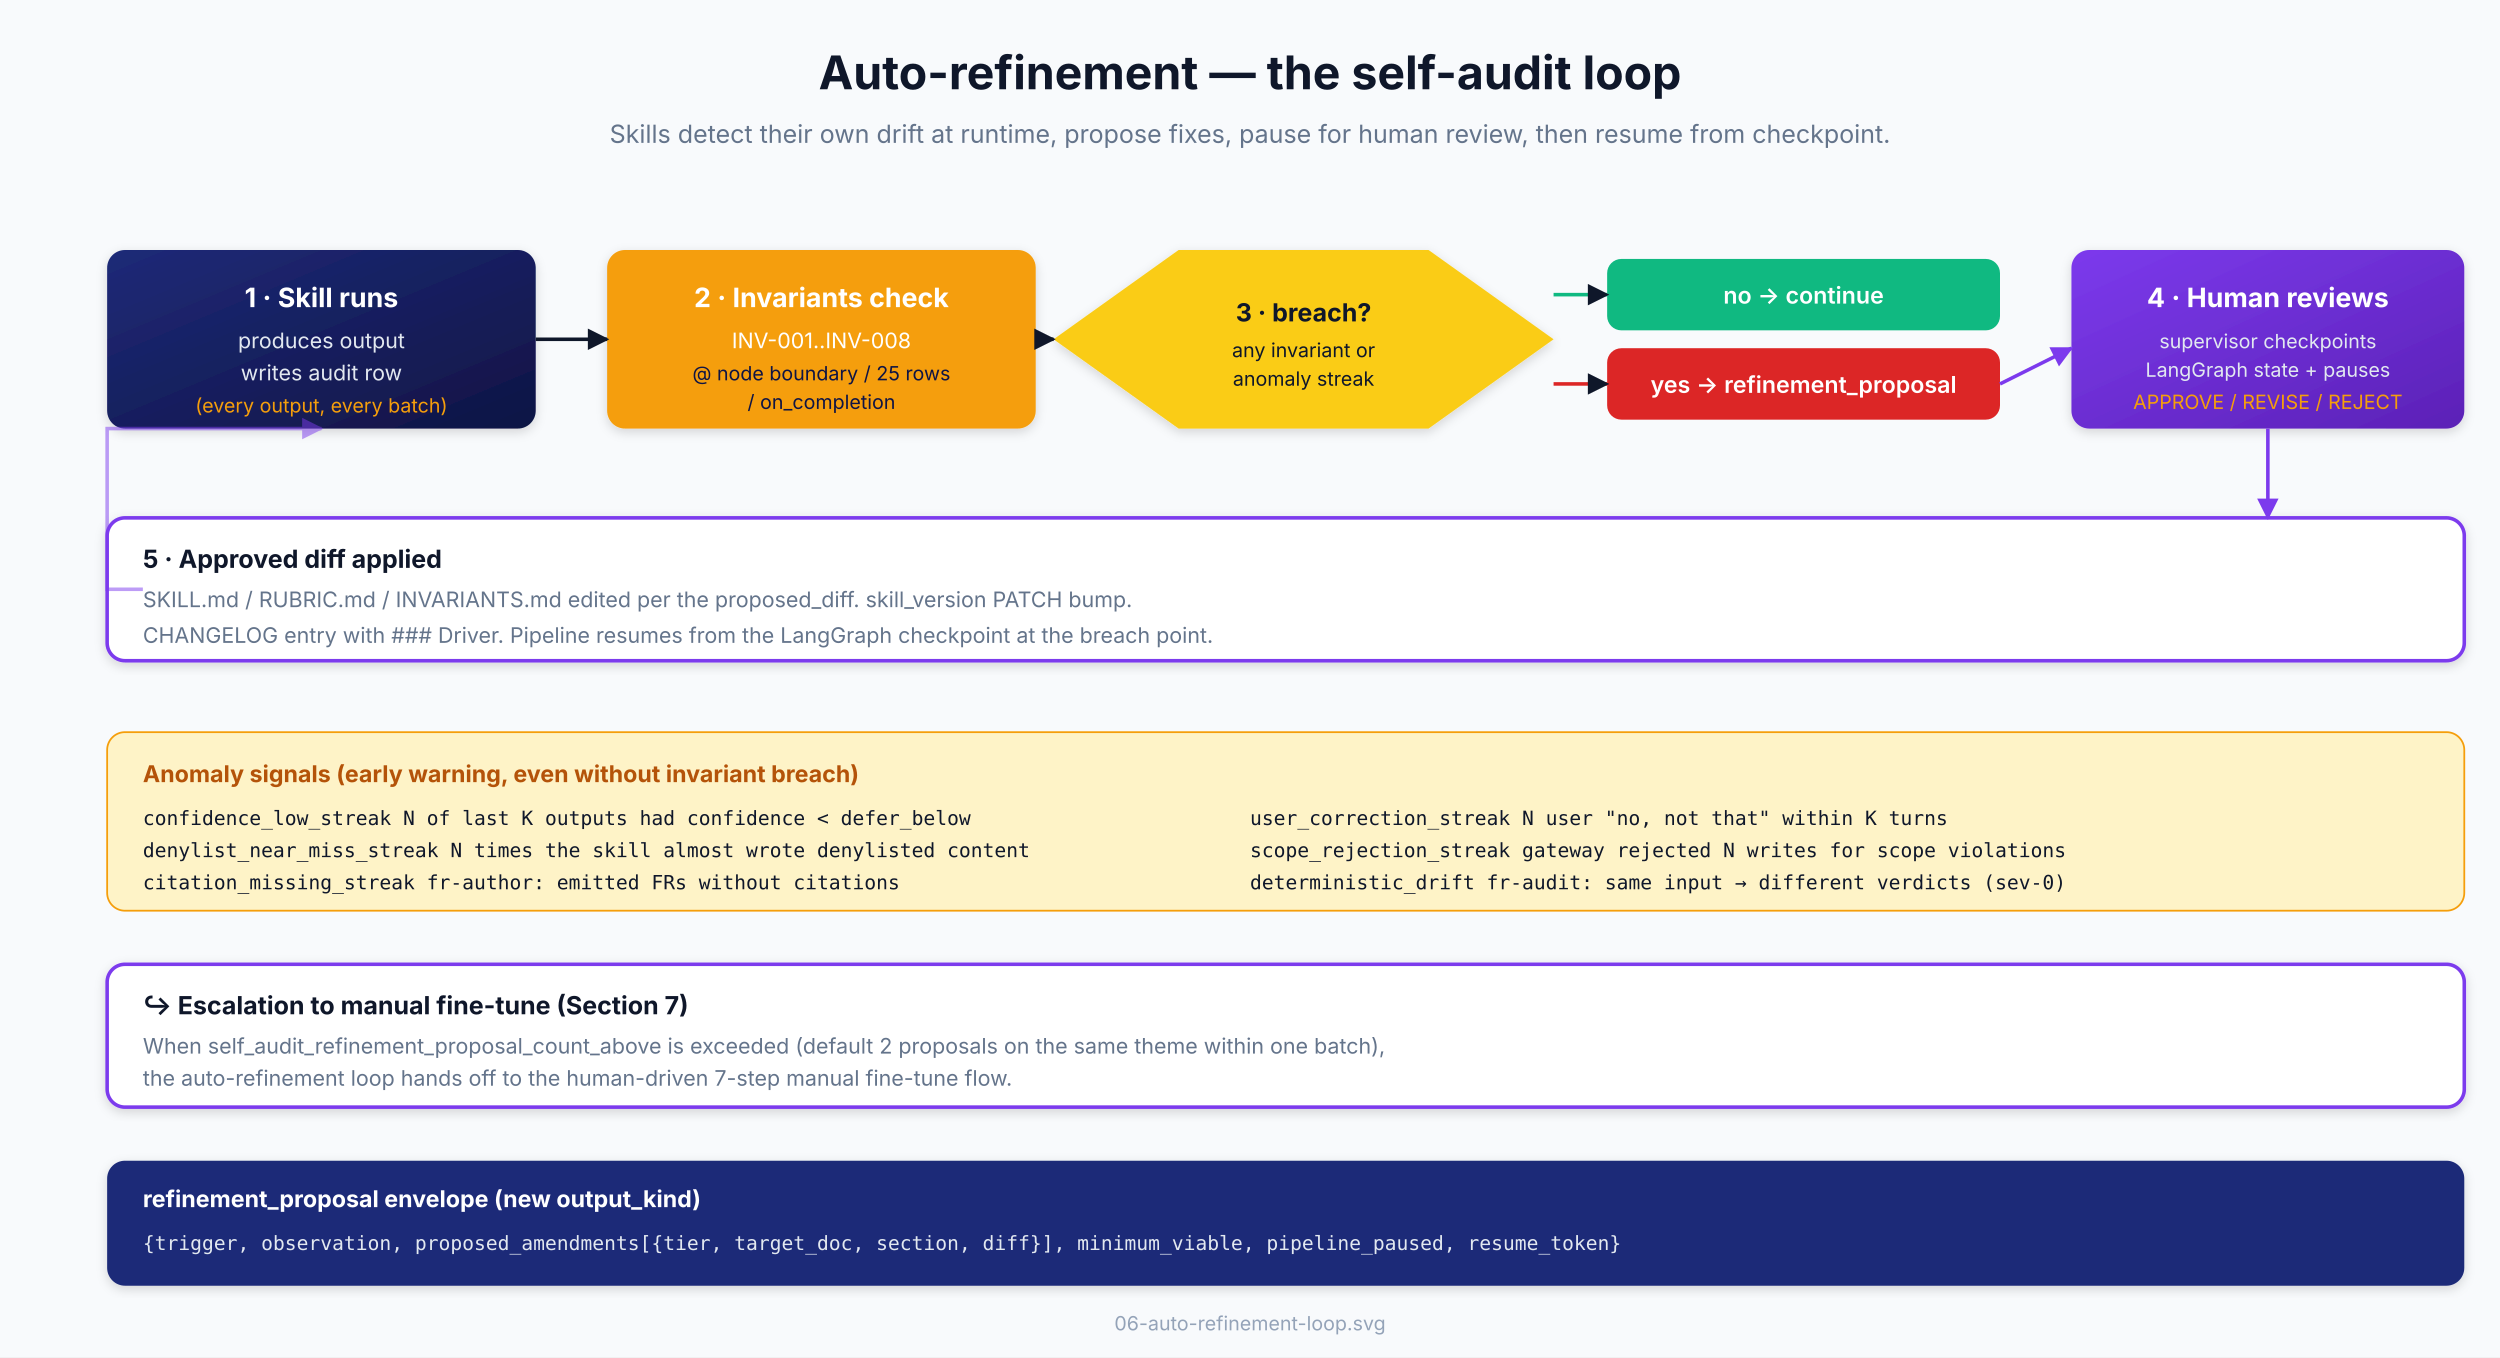
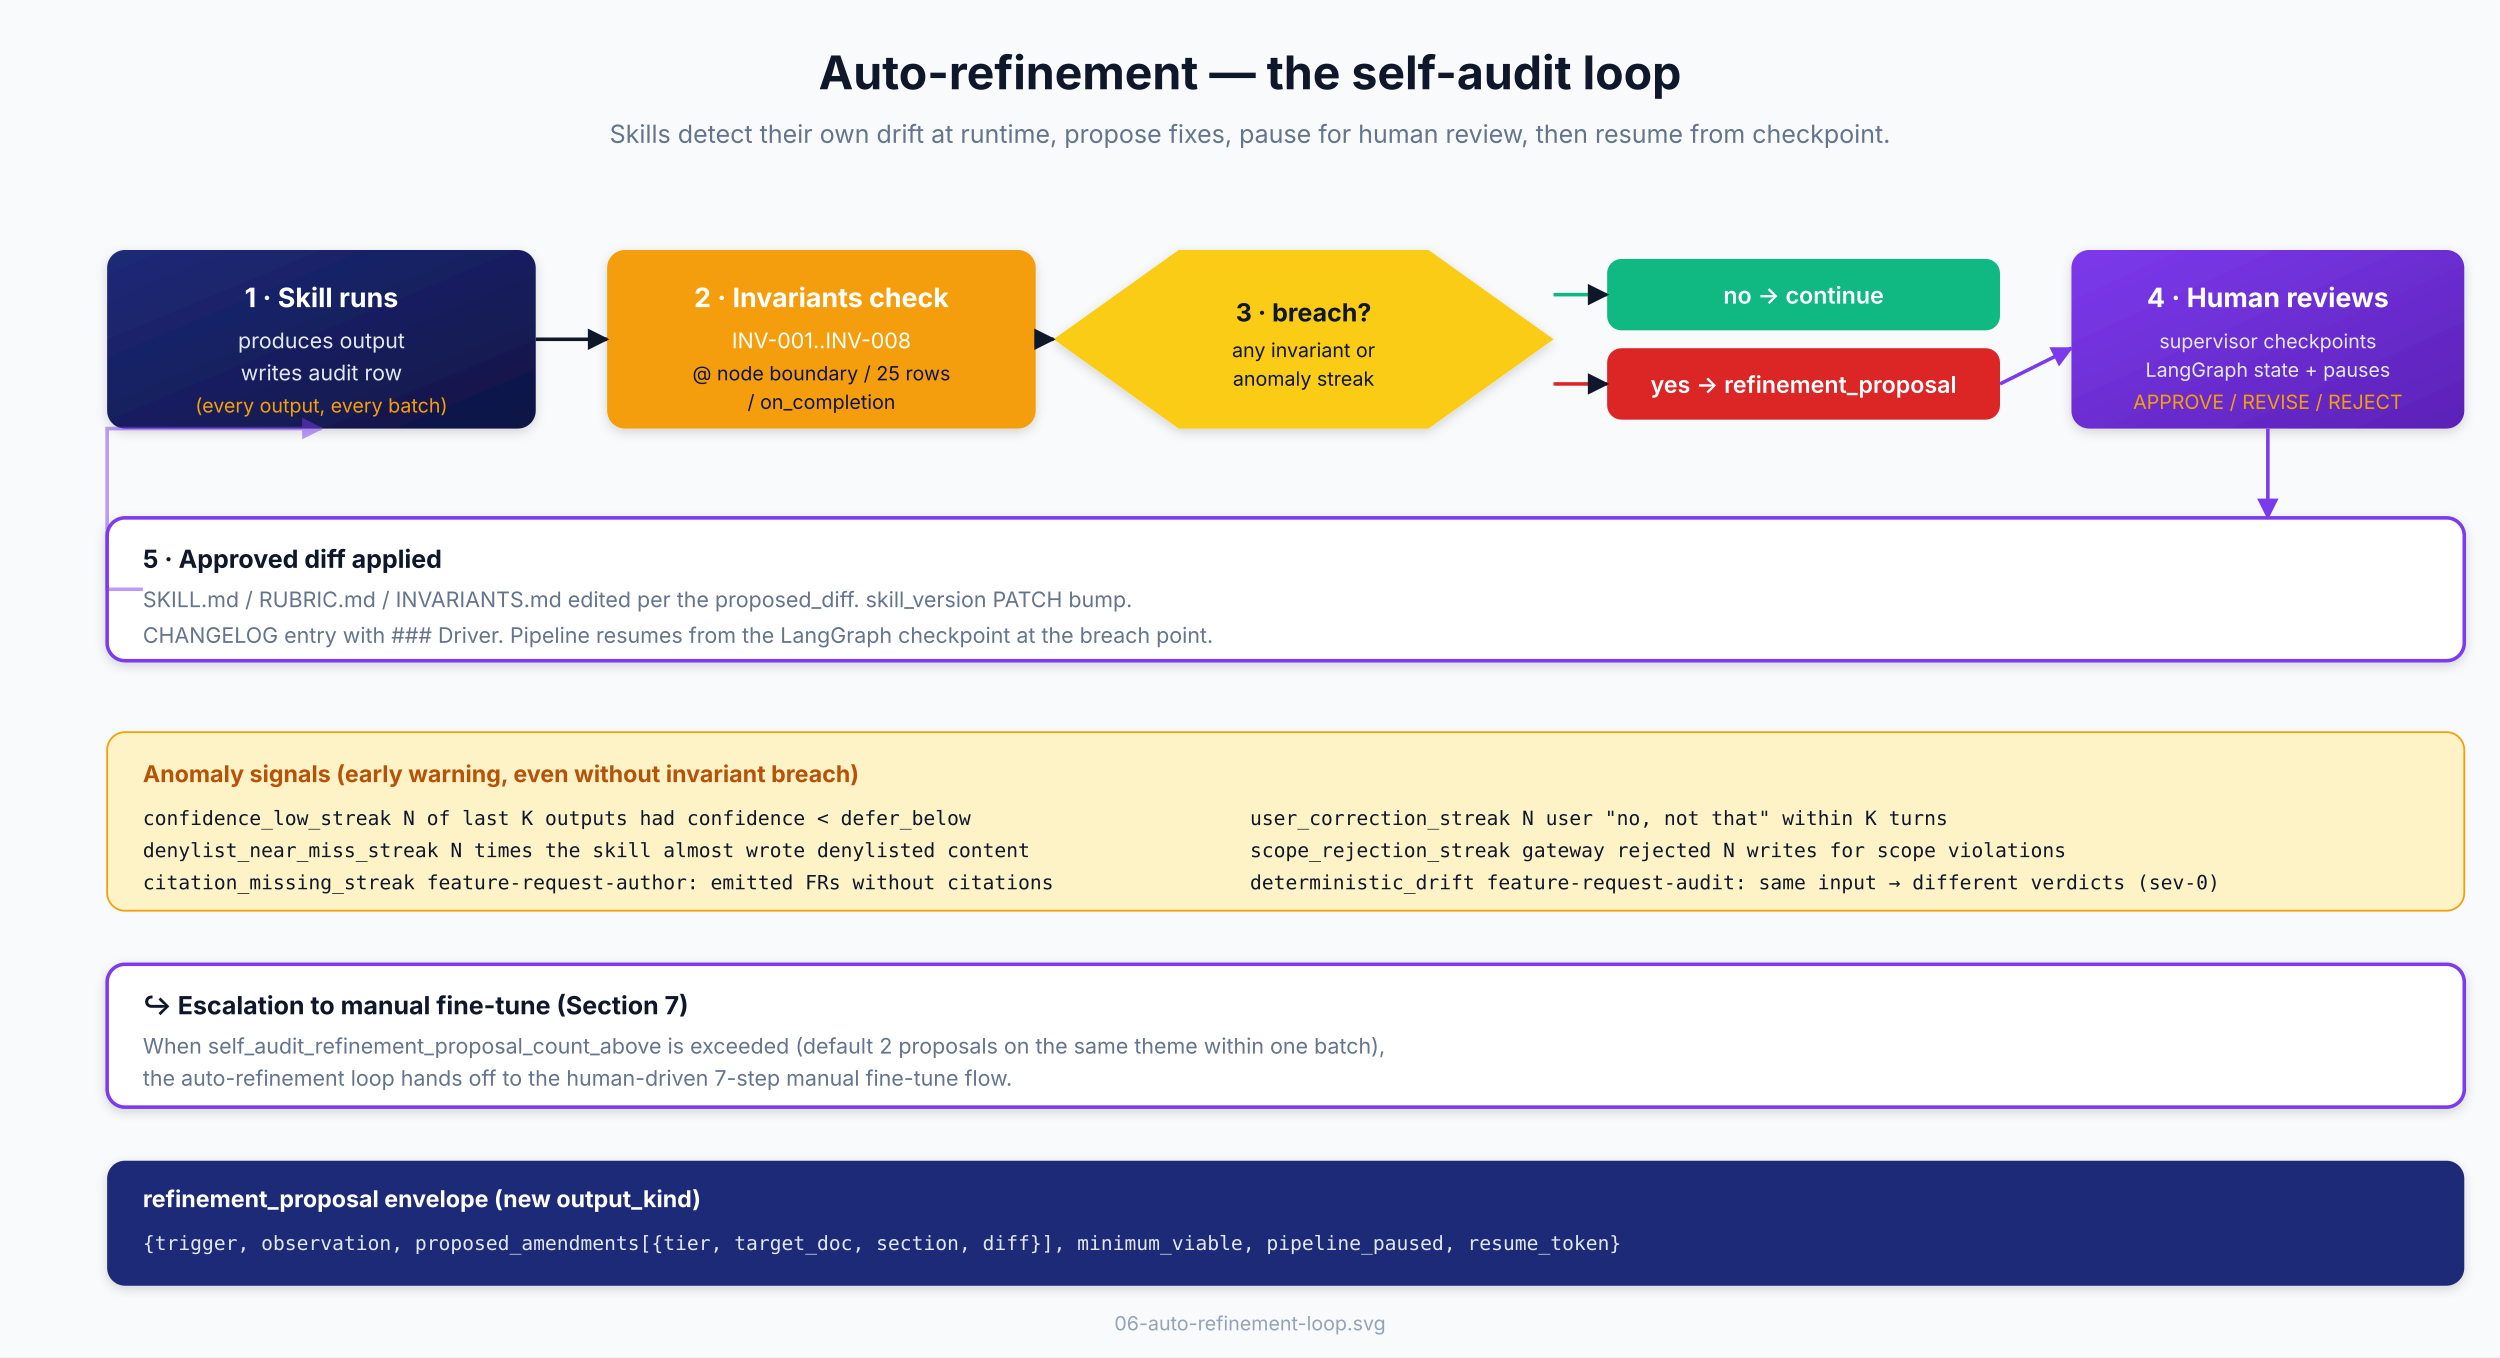
<svg xmlns="http://www.w3.org/2000/svg" viewBox="0 0 1400 760" font-family="Inter, system-ui, sans-serif">
  <defs>
    <linearGradient id="prim" x1="0" y1="0" x2="1" y2="1">
      <stop offset="0%" stop-color="#1E2A78" />
      <stop offset="100%" stop-color="#0F1444" />
    </linearGradient>
    <linearGradient id="hum" x1="0" y1="0" x2="1" y2="1">
      <stop offset="0%" stop-color="#7C3AED" />
      <stop offset="100%" stop-color="#5B21B6" />
    </linearGradient>
    <marker id="arr" viewBox="0 0 10 10" refX="9" refY="5" markerWidth="6" markerHeight="6" orient="auto">
      <path d="M 0 0 L 10 5 L 0 10 z" fill="#0F172A" />
    </marker>
    <marker id="arrh" viewBox="0 0 10 10" refX="9" refY="5" markerWidth="6" markerHeight="6" orient="auto">
      <path d="M 0 0 L 10 5 L 0 10 z" fill="#7C3AED" />
    </marker>
    <filter id="sh">
      <feDropShadow dx="0" dy="2" stdDeviation="3" flood-opacity="0.15" />
    </filter>
  </defs>
  <rect width="1400" height="760" fill="#F8FAFC" />
  <text x="700" y="50" font-size="26" font-weight="700" fill="#0F172A" text-anchor="middle">Auto-refinement — the self-audit loop</text>
  <text x="700" y="80" font-size="14" fill="#64748B" text-anchor="middle">Skills detect their own drift at runtime, propose fixes, pause for human review, then resume from checkpoint.</text>
  <rect x="60" y="140" width="240" height="100" rx="10" fill="url(#prim)" filter="url(#sh)" />
  <text x="180" y="172" font-size="15" font-weight="700" fill="#fff" text-anchor="middle">1 · Skill runs</text>
  <text x="180" y="195" font-size="12" fill="#E2E8F0" text-anchor="middle">produces output</text>
  <text x="180" y="213" font-size="12" fill="#E2E8F0" text-anchor="middle">writes audit row</text>
  <text x="180" y="231" font-size="11" fill="#F59E0B" text-anchor="middle">(every output, every batch)</text>
  <rect x="340" y="140" width="240" height="100" rx="10" fill="#F59E0B" filter="url(#sh)" />
  <text x="460" y="172" font-size="15" font-weight="700" fill="#fff" text-anchor="middle">2 · Invariants check</text>
  <text x="460" y="195" font-size="12" fill="#fff" text-anchor="middle">INV-001..INV-008</text>
  <text x="460" y="213" font-size="11" fill="#0F1444" text-anchor="middle">@ node boundary / 25 rows</text>
  <text x="460" y="229" font-size="11" fill="#0F1444" text-anchor="middle">/ on_completion</text>
  <polygon points="660,140 800,140 870,190 800,240 660,240 590,190" fill="#FACC15" filter="url(#sh)" />
  <text x="730" y="180" font-size="14" font-weight="700" fill="#0F172A" text-anchor="middle">3 · breach?</text>
  <text x="730" y="200" font-size="11" fill="#0F172A" text-anchor="middle">any invariant or</text>
  <text x="730" y="216" font-size="11" fill="#0F172A" text-anchor="middle">anomaly streak</text>
  <rect x="900" y="145" width="220" height="40" rx="8" fill="#10B981" />
  <text x="1010" y="170" font-size="13" font-weight="600" fill="#fff" text-anchor="middle">no → continue</text>
  <rect x="900" y="195" width="220" height="40" rx="8" fill="#DC2626" />
  <text x="1010" y="220" font-size="13" font-weight="600" fill="#fff" text-anchor="middle">yes → refinement_proposal</text>
  <rect x="1160" y="140" width="220" height="100" rx="10" fill="url(#hum)" filter="url(#sh)" />
  <text x="1270" y="172" font-size="15" font-weight="700" fill="#fff" text-anchor="middle">4 · Human reviews</text>
  <text x="1270" y="195" font-size="11" fill="#E2E8F0" text-anchor="middle">supervisor checkpoints</text>
  <text x="1270" y="211" font-size="11" fill="#E2E8F0" text-anchor="middle">LangGraph state + pauses</text>
  <text x="1270" y="229" font-size="11" fill="#F59E0B" text-anchor="middle">APPROVE / REVISE / REJECT</text>
  <path d="M 300 190 L 340 190" stroke="#0F172A" stroke-width="2" fill="none" marker-end="url(#arr)" />
  <path d="M 580 190 L 590 190" stroke="#0F172A" stroke-width="2" fill="none" marker-end="url(#arr)" />
  <path d="M 870 165 L 900 165" stroke="#10B981" stroke-width="2" fill="none" marker-end="url(#arr)" />
  <path d="M 870 215 L 900 215" stroke="#DC2626" stroke-width="2" fill="none" marker-end="url(#arr)" />
  <path d="M 1120 215 L 1160 195" stroke="#7C3AED" stroke-width="2" fill="none" marker-end="url(#arrh)" />
  <rect x="60" y="290" width="1320" height="80" rx="10" fill="#fff" stroke="#7C3AED" stroke-width="2" filter="url(#sh)" />
  <text x="80" y="318" font-size="14" font-weight="700" fill="#0F172A">5 · Approved diff applied</text>
  <text x="80" y="340" font-size="12" fill="#64748B">SKILL.md / RUBRIC.md / INVARIANTS.md edited per the proposed_diff. skill_version PATCH bump.</text>
  <text x="80" y="360" font-size="12" fill="#64748B">CHANGELOG entry with ### Driver. Pipeline resumes from the LangGraph checkpoint at the breach point.</text>
  <path d="M 1270 240 L 1270 290" stroke="#7C3AED" stroke-width="2" fill="none" marker-end="url(#arrh)" />
  <path d="M 80 330 L 60 330 L 60 240 L 180 240" stroke="#7C3AED" stroke-width="2" fill="none" marker-end="url(#arrh)" opacity="0.5" />
  <rect x="60" y="410" width="1320" height="100" rx="10" fill="#FEF3C7" stroke="#F59E0B" />
  <text x="80" y="438" font-size="13" font-weight="700" fill="#B45309">Anomaly signals (early warning, even without invariant breach)</text>
  <g font-family="JetBrains Mono, monospace" font-size="11" fill="#0F172A">
    <text x="80" y="462">confidence_low_streak       N of last K outputs had confidence &lt; defer_below</text>
    <text x="700" y="462">user_correction_streak      N user "no, not that" within K turns</text>
    <text x="80" y="480">denylist_near_miss_streak   N times the skill almost wrote denylisted content</text>
    <text x="700" y="480">scope_rejection_streak      gateway rejected N writes for scope violations</text>
-     <text x="80" y="498">citation_missing_streak     fr-author: emitted FRs without citations</text>
-     <text x="700" y="498">deterministic_drift         fr-audit: same input → different verdicts (sev-0)</text>
+     <text x="80" y="498">citation_missing_streak     feature-request-author: emitted FRs without citations</text>
+     <text x="700" y="498">deterministic_drift         feature-request-audit: same input → different verdicts (sev-0)</text>
  </g>
  <rect x="60" y="540" width="1320" height="80" rx="10" fill="#fff" stroke="#7C3AED" stroke-width="2" filter="url(#sh)" />
  <text x="80" y="568" font-size="14" font-weight="700" fill="#0F172A">↪ Escalation to manual fine-tune (Section 7)</text>
  <text x="80" y="590" font-size="12" fill="#64748B">When self_audit_refinement_proposal_count_above is exceeded (default 2 proposals on the same theme within one batch),</text>
  <text x="80" y="608" font-size="12" fill="#64748B">the auto-refinement loop hands off to the human-driven 7-step manual fine-tune flow.</text>
  <rect x="60" y="650" width="1320" height="70" rx="10" fill="#1E2A78" filter="url(#sh)" />
  <text x="80" y="676" font-size="13" font-weight="700" fill="#fff">refinement_proposal envelope (new output_kind)</text>
  <g font-family="JetBrains Mono, monospace" font-size="11" fill="#E2E8F0">
    <text x="80" y="700">{trigger, observation, proposed_amendments[{tier, target_doc, section, diff}], minimum_viable, pipeline_paused, resume_token}</text>
  </g>
  <text x="700" y="745" font-size="11" fill="#94A3B8" text-anchor="middle">06-auto-refinement-loop.svg</text>
</svg>
